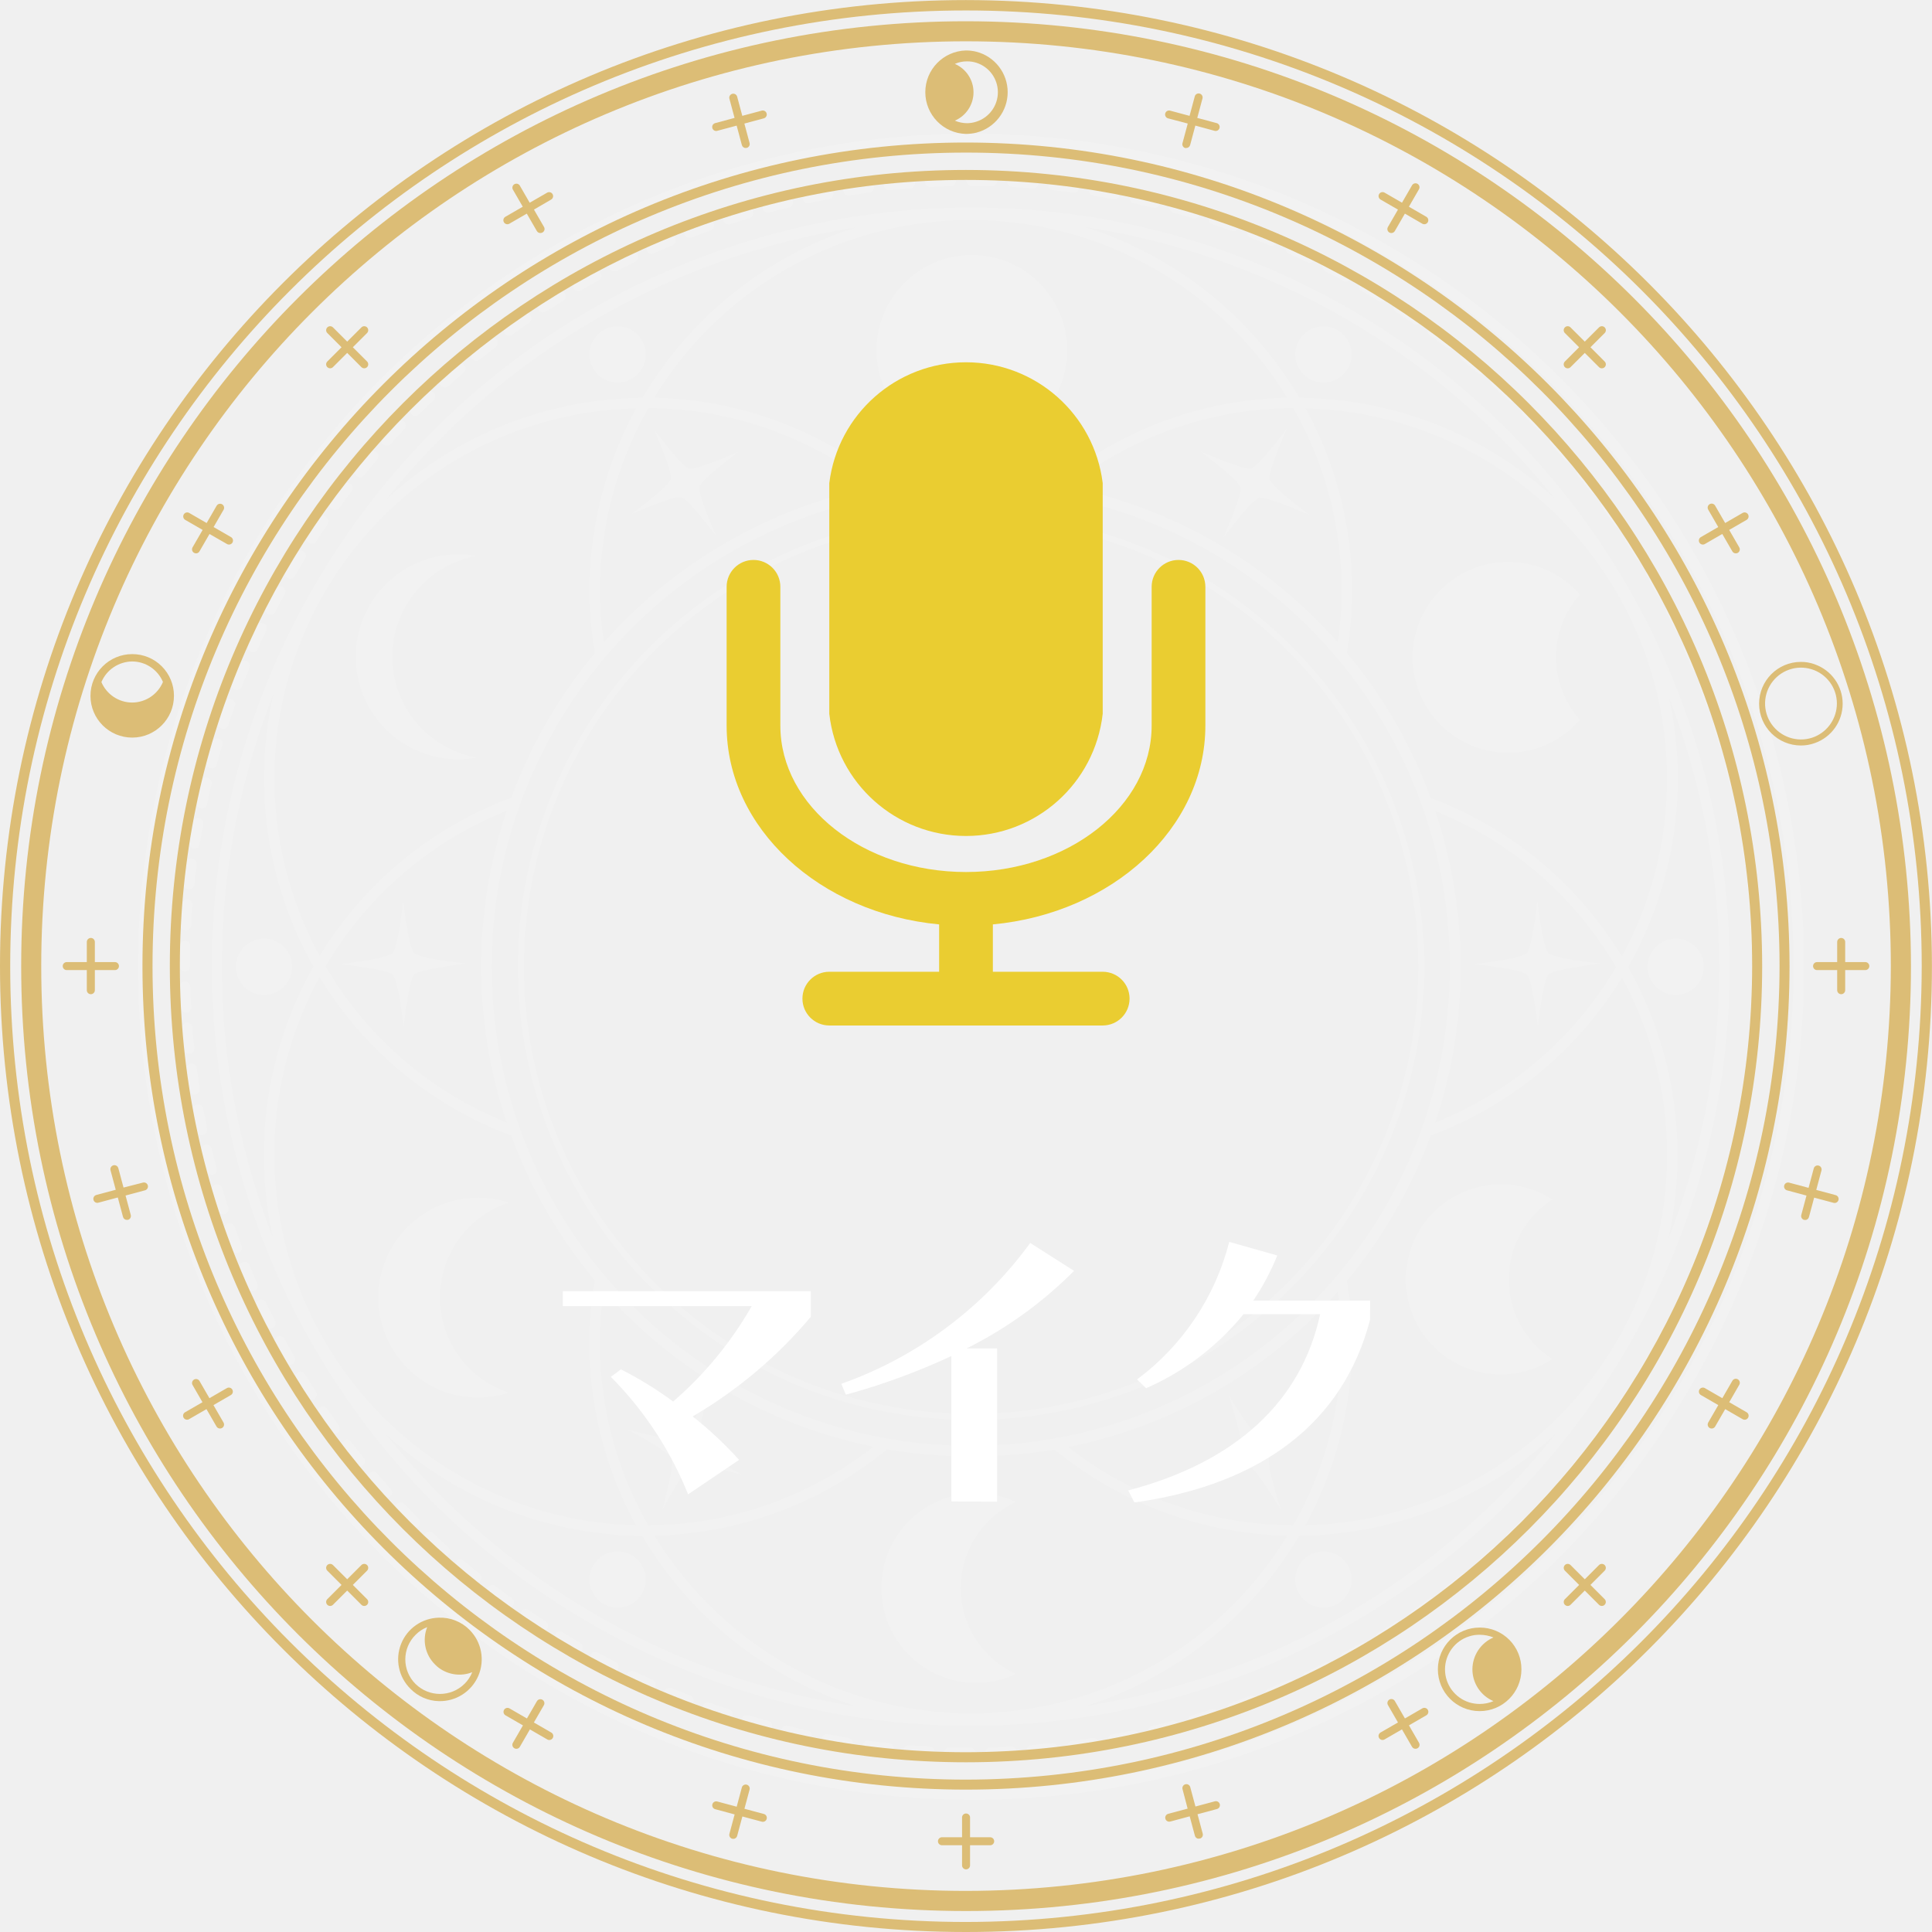
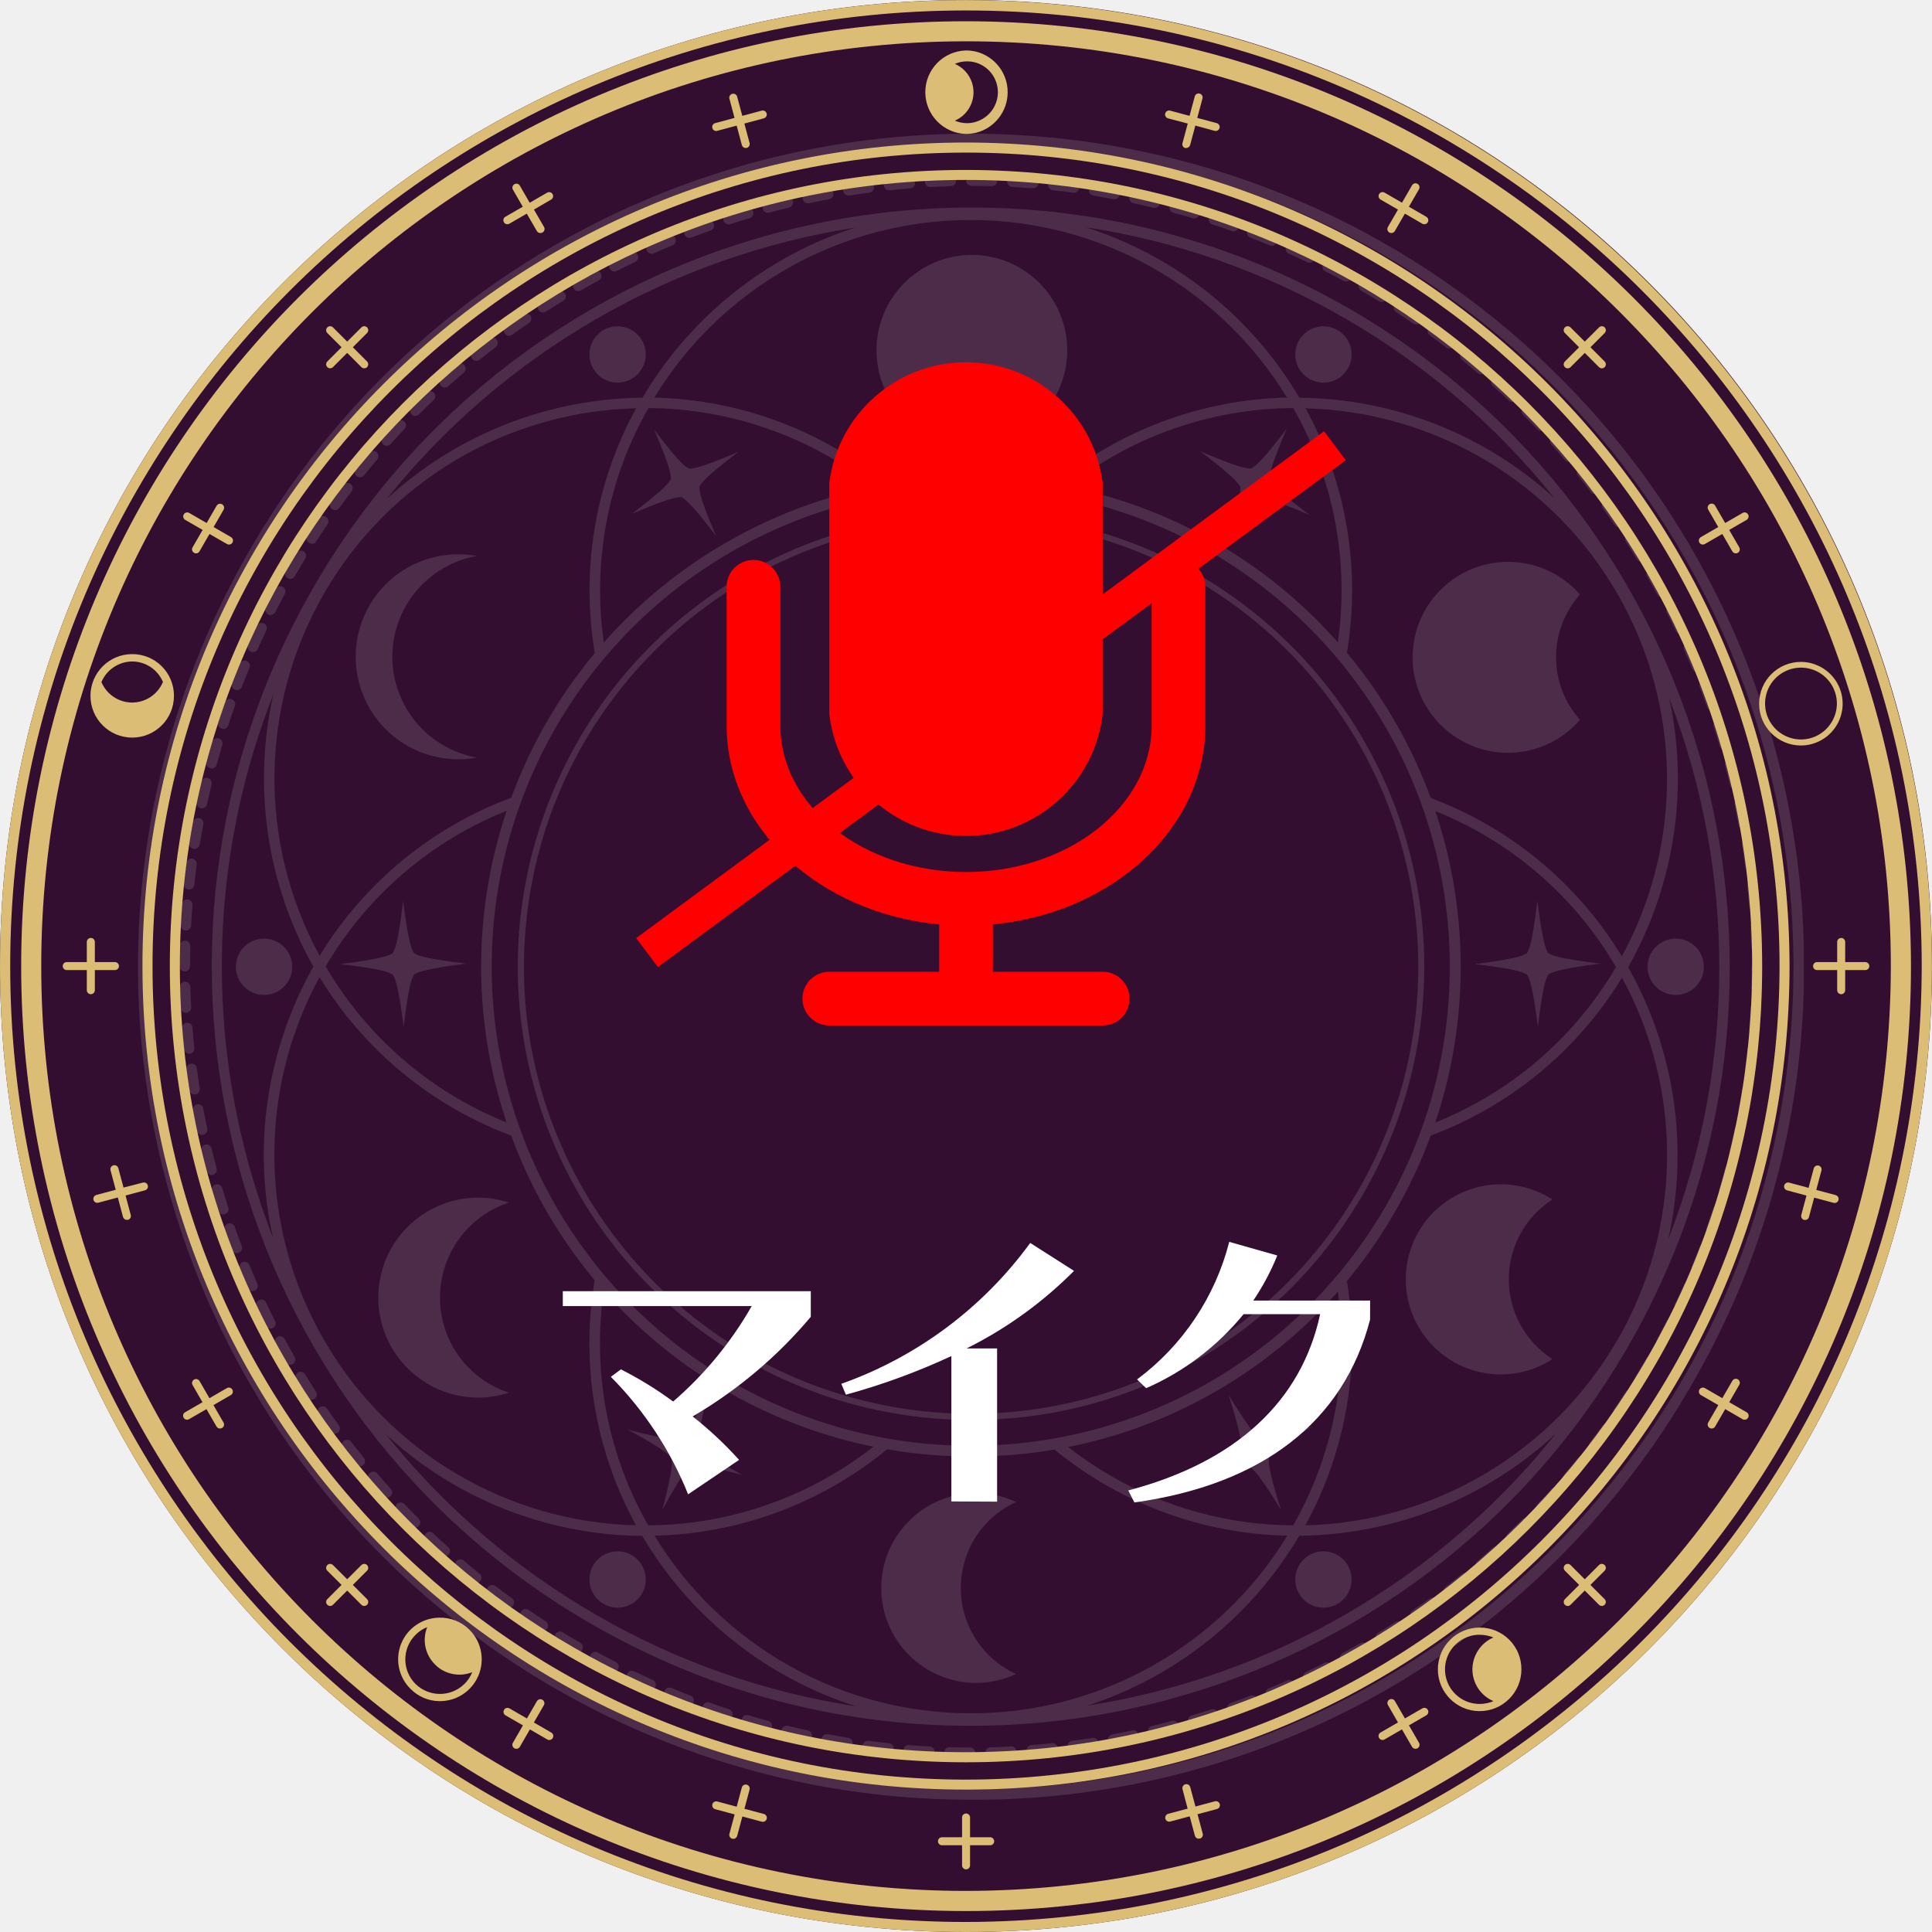
<svg xmlns="http://www.w3.org/2000/svg" width="53.366" height="53.366" viewBox="0 0 53.366 53.366">
  <defs>
    <clipPath id="a">
      <rect width="46.034" height="46.018" fill="#fff" />
    </clipPath>
    <clipPath id="b">
      <rect width="53.364" height="53.364" fill="none" />
    </clipPath>
  </defs>
  <g transform="translate(-818.627 -193.188)">
-     <path d="M53.366,26.683A26.683,26.683,0,1,1,26.683,0,26.683,26.683,0,0,1,53.366,26.683" transform="translate(818.627 193.188)" fill="none" />
+     <path d="M53.366,26.683A26.683,26.683,0,1,1,26.683,0,26.683,26.683,0,0,1,53.366,26.683" transform="translate(818.627 193.188)" fill="#330e30" />
    <rect width="53.366" height="53.366" transform="translate(818.627 193.188)" fill="none" />
    <g transform="translate(822.418 196.882)" opacity="0.126">
      <g clip-path="url(#a)">
        <path d="M52.84,33.929c1.015-.77,1.015-.872,1.075-.958-.01-.1.04-.194-.461-1.364.77,1.015.872,1.015.958,1.075.1-.01.194.04,1.365-.461-1.015.77-1.015.872-1.075.958.01.105-.04.194.461,1.365-.77-1.015-.872-1.015-.958-1.075-.1.01-.194-.04-1.364.461" transform="translate(-39.175 -23.432)" fill="#fff" />
        <path d="M113.566,32.137c1.2.514,1.288.463,1.4.473.088-.062.193-.062.981-1.1-.514,1.2-.462,1.288-.473,1.4.062.088.062.193,1.1.981-1.2-.514-1.288-.463-1.395-.472-.088.062-.193.062-.981,1.1.514-1.2.463-1.288.472-1.395-.061-.088-.062-.193-1.1-.981" transform="translate(-84.196 -23.362)" fill="#fff" />
        <path d="M144.58,81.947c.164,1.292.254,1.345.3,1.442.1.045.151.135,1.445.288-1.292.164-1.345.254-1.442.3-.045.1-.135.151-.288,1.444-.164-1.292-.254-1.345-.3-1.442-.1-.045-.151-.135-1.445-.288,1.292-.164,1.345-.254,1.442-.3.045-.1.135-.151.288-1.445" transform="translate(-105.906 -60.754)" fill="#fff" />
        <path d="M23.436,81.947c.164,1.292.254,1.345.3,1.442.1.045.151.135,1.445.288-1.292.164-1.345.254-1.442.3-.045.1-.135.151-.288,1.444-.164-1.292-.254-1.345-.3-1.442-.1-.045-.151-.135-1.445-.288,1.292-.164,1.345-.254,1.442-.3.045-.1.135-.151.288-1.445" transform="translate(-16.092 -60.754)" fill="#fff" />
        <path d="M53.364,137.878c.32-1.233.258-1.313.251-1.418-.072-.076-.088-.177-1.207-.786,1.233.32,1.313.258,1.418.252.076-.073.177-.088.786-1.207-.32,1.233-.258,1.313-.251,1.418.072.077.088.177,1.207.786-1.233-.32-1.313-.258-1.418-.251-.076.072-.177.088-.786,1.207" transform="translate(-38.855 -99.877)" fill="#fff" />
        <path d="M113.257,137.047c1.111-.68,1.121-.784,1.191-.866,0-.108.061-.193-.331-1.435.68,1.11.784,1.121.866,1.191.108,0,.193.061,1.435-.331-1.111.68-1.121.784-1.191.866,0,.108-.061.193.331,1.435-.68-1.111-.784-1.121-.866-1.191-.108,0-.193-.061-1.435.331" transform="translate(-83.967 -99.898)" fill="#fff" />
        <path d="M78.957,15.58a2.634,2.634,0,1,1,2.634,2.634,2.634,2.634,0,0,1-2.634-2.634" transform="translate(-58.537 -9.598)" fill="#fff" />
        <path d="M138.858,50.973a2.623,2.623,0,0,0,1.981-.911,2.6,2.6,0,0,1,0-3.462,2.637,2.637,0,1,0-1.981,4.373" transform="translate(-100.988 -33.873)" fill="#fff" />
        <path d="M138.108,117.449a2.617,2.617,0,0,0,1.424-.424,2.618,2.618,0,0,1,0-4.408,2.626,2.626,0,1,0-1.424,4.832" transform="translate(-100.442 -83.178)" fill="#fff" />
        <path d="M24.5,47.749a2.829,2.829,0,0,1,2.335-2.785,2.655,2.655,0,0,0-.463-.046,2.831,2.831,0,1,0,0,5.661,2.644,2.644,0,0,0,.462-.046A2.83,2.83,0,0,1,24.5,47.749" transform="translate(-17.454 -33.301)" fill="#fff" />
        <path d="M82.09,150.429a2.6,2.6,0,0,0,1.1-.247,2.611,2.611,0,0,1,0-4.75,2.592,2.592,0,0,0-1.1-.247,2.622,2.622,0,1,0,0,5.244" transform="translate(-58.916 -107.637)" fill="#fff" />
        <path d="M27.457,116.4a2.762,2.762,0,0,1,1.9-2.624,2.675,2.675,0,0,0-.841-.138,2.762,2.762,0,0,0,0,5.524,2.681,2.681,0,0,0,.841-.138,2.762,2.762,0,0,1-1.9-2.624" transform="translate(-19.095 -84.251)" fill="#fff" />
        <path d="M50.2,63.718a13.528,13.528,0,1,1,11.742-6.762A13.445,13.445,0,0,1,50.2,63.718m-6.593-2.068a13.232,13.232,0,1,0-6.165-8.034,13.249,13.249,0,0,0,6.165,8.034" transform="translate(-27.199 -27.181)" fill="#fff" />
        <path d="M53.1,65.6a12.519,12.519,0,1,1,10.865-6.258A12.44,12.44,0,0,1,53.1,65.6m.042-24.871a12.351,12.351,0,1,0,6.156,1.653,12.363,12.363,0,0,0-6.156-1.653" transform="translate(-30.093 -30.074)" fill="#fff" />
        <path d="M26.353,48.17s-.381,0-.572-.007a.145.145,0,0,1-.141-.149.137.137,0,0,1,.149-.141q.282.008.563.008a.145.145,0,1,1,0,.29m.568-.007a.145.145,0,0,1,0-.29c.188,0,.376-.013.564-.022a.141.141,0,0,1,.153.137.145.145,0,0,1-.138.153c-.19.01-.575.023-.575.023m-1.7-.022s-.388-.023-.578-.038a.145.145,0,0,1-.133-.156.142.142,0,0,1,.156-.133q.281.022.563.037a.145.145,0,0,1-.008.29m2.838-.038a.145.145,0,0,1-.011-.29q.282-.023.562-.052a.145.145,0,1,1,.03.289q-.284.029-.569.052h-.012m-3.97-.052h-.016q-.284-.03-.568-.068a.145.145,0,0,1,.038-.288q.28.037.56.066a.145.145,0,0,1-.015.29m5.1-.066a.145.145,0,0,1-.019-.289q.28-.037.558-.081a.145.145,0,1,1,.045.287q-.282.045-.566.082h-.019M22.958,47.9l-.023,0q-.282-.044-.564-.1a.145.145,0,1,1,.053-.286q.277.052.556.1a.145.145,0,0,1-.022.289m7.348-.095a.145.145,0,0,1-.026-.288q.277-.051.553-.11a.145.145,0,1,1,.06.284q-.28.059-.561.111l-.027,0m-8.465-.113a.139.139,0,0,1-.031,0q-.279-.059-.558-.127a.145.145,0,0,1,.068-.282q.274.066.55.125a.145.145,0,0,1-.03.287m9.577-.123a.145.145,0,0,1-.034-.287q.274-.065.547-.138a.145.145,0,1,1,.075.281q-.277.074-.555.14a.139.139,0,0,1-.034,0m-10.681-.144a.163.163,0,0,1-.038,0c-.184-.05-.367-.1-.55-.156a.145.145,0,1,1,.083-.278q.27.081.543.154a.145.145,0,0,1-.038.286m11.78-.149a.145.145,0,0,1-.041-.285q.271-.08.539-.167a.145.145,0,0,1,.089.276q-.272.088-.546.169a.152.152,0,0,1-.041.006M19.648,47.1A.145.145,0,0,1,19.6,47.1q-.271-.088-.541-.185a.145.145,0,0,1,.1-.274q.267.1.534.183a.145.145,0,0,1-.045.283m13.95-.174a.145.145,0,0,1-.048-.282q.266-.094.53-.195a.145.145,0,1,1,.1.271c-.178.069-.357.134-.537.2a.145.145,0,0,1-.048.008m-15.02-.207a.143.143,0,0,1-.053-.01q-.266-.1-.53-.213a.145.145,0,1,1,.111-.268q.261.109.524.21a.145.145,0,0,1-.052.281m16.081-.2a.145.145,0,0,1-.056-.279q.261-.108.519-.222a.145.145,0,1,1,.118.266q-.261.116-.526.225a.146.146,0,0,1-.055.011m-17.13-.238a.147.147,0,0,1-.059-.013q-.26-.117-.519-.24a.145.145,0,1,1,.125-.262q.255.122.512.237a.145.145,0,0,1-.059.278m18.17-.223a.145.145,0,0,1-.062-.276q.255-.121.507-.249a.145.145,0,0,1,.131.259q-.255.129-.514.252a.147.147,0,0,1-.062.014M16.5,45.795a.144.144,0,0,1-.066-.016q-.254-.13-.506-.267a.145.145,0,1,1,.139-.255q.248.135.5.263a.145.145,0,0,1-.066.274m20.208-.247a.145.145,0,0,1-.069-.273q.248-.135.494-.275a.145.145,0,0,1,.145.252q-.248.143-.5.279a.145.145,0,0,1-.069.018m-21.2-.29a.144.144,0,0,1-.072-.019q-.249-.143-.492-.292a.145.145,0,0,1,.152-.248q.24.147.485.289a.145.145,0,0,1-.073.271M37.7,44.982a.145.145,0,0,1-.076-.269q.241-.147.479-.3a.145.145,0,0,1,.158.244q-.241.155-.485.3a.144.144,0,0,1-.076.021m-23.151-.317a.144.144,0,0,1-.079-.023q-.241-.156-.476-.317a.145.145,0,1,1,.164-.24q.232.159.47.313a.145.145,0,0,1-.079.267m24.105-.3a.145.145,0,0,1-.082-.265q.233-.16.462-.326a.145.145,0,1,1,.17.235q-.232.168-.469.33a.143.143,0,0,1-.082.026m-25.043-.341a.144.144,0,0,1-.085-.027q-.232-.168-.459-.342a.145.145,0,1,1,.176-.231q.223.171.453.337a.145.145,0,0,1-.085.263M39.576,43.7a.145.145,0,0,1-.088-.26q.224-.172.444-.35a.145.145,0,0,1,.183.226q-.223.18-.451.354a.144.144,0,0,1-.088.03m-26.867-.364a.144.144,0,0,1-.091-.032q-.223-.18-.44-.365a.145.145,0,1,1,.188-.221q.215.183.435.361a.145.145,0,0,1-.092.258m27.753-.351a.145.145,0,0,1-.094-.256q.215-.183.425-.373a.145.145,0,1,1,.194.216q-.213.192-.431.377a.143.143,0,0,1-.094.035m-28.619-.386a.145.145,0,0,1-.1-.037q-.214-.192-.422-.389a.145.145,0,1,1,.2-.211q.2.194.416.384a.145.145,0,0,1-.1.253m29.465-.375a.145.145,0,0,1-.1-.251q.2-.194.405-.395a.145.145,0,0,1,.205.205q-.2.2-.41.4a.145.145,0,0,1-.1.04M11.016,41.81a.145.145,0,0,1-.1-.043q-.2-.2-.4-.41a.145.145,0,1,1,.211-.2q.194.2.395.405a.145.145,0,0,1-.1.248m31.1-.4a.145.145,0,0,1-.105-.245q.195-.2.384-.416a.145.145,0,0,1,.216.194q-.192.214-.389.421a.144.144,0,0,1-.105.045m-31.882-.429a.145.145,0,0,1-.108-.048q-.192-.213-.378-.431a.145.145,0,0,1,.221-.189q.183.215.373.425a.145.145,0,0,1-.108.243m32.644-.418a.145.145,0,0,1-.111-.24q.183-.214.361-.434a.145.145,0,0,1,.226.183q-.18.223-.366.44a.145.145,0,0,1-.11.051M9.493,40.118a.145.145,0,0,1-.113-.054q-.18-.223-.355-.451a.145.145,0,1,1,.231-.176q.172.225.35.444a.145.145,0,0,1-.113.237m34.1-.436a.145.145,0,0,1-.115-.233q.171-.224.338-.453a.145.145,0,0,1,.235.17q-.169.232-.342.459a.145.145,0,0,1-.115.057M8.8,39.215a.145.145,0,0,1-.118-.06q-.168-.232-.33-.468a.145.145,0,0,1,.24-.164q.16.233.326.462a.145.145,0,0,1-.032.2.143.143,0,0,1-.085.028m35.457-.452a.145.145,0,0,1-.12-.227q.159-.232.313-.469a.145.145,0,0,1,.244.158q-.156.241-.318.476a.145.145,0,0,1-.119.063m-36.1-.487a.146.146,0,0,1-.122-.066q-.156-.241-.3-.485a.145.145,0,0,1,.248-.151q.147.241.3.478a.145.145,0,0,1-.122.224m36.719-.466a.145.145,0,0,1-.124-.221q.147-.24.289-.485a.145.145,0,1,1,.252.145q-.144.248-.293.491a.145.145,0,0,1-.124.07m-37.313-.5a.145.145,0,0,1-.126-.073q-.143-.248-.279-.5a.145.145,0,1,1,.255-.138q.135.248.275.494a.145.145,0,0,1-.126.217m37.881-.48a.145.145,0,0,1-.128-.215q.135-.248.263-.5a.145.145,0,1,1,.259.132q-.129.254-.267.506a.145.145,0,0,1-.127.076m-38.423-.52a.146.146,0,0,1-.13-.079q-.13-.256-.253-.514a.145.145,0,0,1,.262-.125q.121.255.249.507a.146.146,0,0,1-.064.2.149.149,0,0,1-.066.016m38.939-.491a.145.145,0,0,1-.131-.208q.122-.255.237-.512a.145.145,0,0,1,.265.119q-.116.26-.24.518a.145.145,0,0,1-.131.083M6.535,35.278a.145.145,0,0,1-.133-.086q-.116-.261-.226-.526a.145.145,0,0,1,.269-.111q.107.261.222.519a.145.145,0,0,1-.133.2m39.891-.5a.145.145,0,0,1-.134-.2q.109-.261.21-.523a.145.145,0,1,1,.271.1q-.1.266-.213.53a.146.146,0,0,1-.134.089M6.1,34.227a.145.145,0,0,1-.136-.093q-.1-.267-.2-.537a.145.145,0,0,1,.274-.1q.094.267.195.53a.146.146,0,0,1-.084.187.141.141,0,0,1-.052.01m40.733-.509a.145.145,0,0,1-.137-.194c.064-.178.124-.355.182-.534a.145.145,0,0,1,.276.091q-.088.271-.184.541a.146.146,0,0,1-.137.1M5.722,33.155a.145.145,0,0,1-.138-.1q-.088-.272-.169-.546a.145.145,0,0,1,.279-.082q.08.271.167.539a.146.146,0,0,1-.094.183.142.142,0,0,1-.045.007m41.464-.517a.152.152,0,0,1-.041-.006.145.145,0,0,1-.1-.181q.081-.271.154-.543a.145.145,0,1,1,.28.076q-.074.275-.156.55a.145.145,0,0,1-.139.1M5.4,32.065a.145.145,0,0,1-.14-.108q-.074-.276-.141-.554a.145.145,0,0,1,.282-.068q.066.274.139.547a.145.145,0,0,1-.14.183m42.082-.524a.153.153,0,0,1-.034,0,.145.145,0,0,1-.107-.175q.066-.275.125-.55a.145.145,0,1,1,.284.061c-.04.186-.082.372-.127.557a.145.145,0,0,1-.141.111M5.136,30.961a.145.145,0,0,1-.142-.115q-.059-.28-.111-.561a.145.145,0,1,1,.286-.053q.052.277.11.553a.145.145,0,0,1-.112.172.155.155,0,0,1-.03,0m42.584-.53-.027,0a.145.145,0,0,1-.116-.169q.052-.277.1-.556a.145.145,0,0,1,.287.045q-.045.282-.1.564a.145.145,0,0,1-.142.118M4.929,29.844a.146.146,0,0,1-.143-.123q-.045-.282-.082-.566a.145.145,0,0,1,.125-.163.143.143,0,0,1,.163.125q.037.28.081.559a.145.145,0,0,1-.121.166l-.023,0M47.9,29.308h-.019a.145.145,0,0,1-.125-.163q.037-.28.066-.561a.145.145,0,0,1,.289.031q-.03.284-.068.568a.145.145,0,0,1-.144.126M4.78,28.717a.145.145,0,0,1-.144-.13q-.03-.284-.053-.569a.145.145,0,0,1,.133-.156.143.143,0,0,1,.156.133q.022.282.052.562a.145.145,0,0,1-.129.16H4.78m43.237-.539a.147.147,0,0,1-.145-.157q.022-.281.037-.563a.141.141,0,0,1,.153-.137.145.145,0,0,1,.137.152c-.01.191-.022.381-.037.571a.145.145,0,0,1-.144.134M4.691,27.585a.146.146,0,0,1-.145-.138q-.015-.286-.022-.571a.145.145,0,0,1,.141-.149.152.152,0,0,1,.149.141q.008.282.023.564a.145.145,0,0,1-.137.153H4.691m43.385-.542a.146.146,0,0,1-.145-.149q.007-.28.007-.559a.147.147,0,0,1,.145-.148.143.143,0,0,1,.145.143s0,.383-.007.572a.145.145,0,0,1-.145.141m-43.415-.6a.14.14,0,0,1-.145-.139H4.66L4.515,26.3c0-.192,0-.378.007-.565a.145.145,0,0,1,.29.007q-.007.277-.007.553a.15.15,0,0,1-.145.151m43.415-.537a.145.145,0,0,1-.145-.141q-.008-.282-.022-.564a.145.145,0,0,1,.137-.153.141.141,0,0,1,.153.138q.015.285.023.571a.145.145,0,0,1-.141.149ZM4.69,25.313a.146.146,0,0,1-.145-.153q.015-.286.037-.571a.145.145,0,0,1,.29.023c-.015.187-.027.375-.037.563a.145.145,0,0,1-.145.138m43.326-.541a.145.145,0,0,1-.145-.133q-.023-.281-.052-.562a.145.145,0,1,1,.289-.031q.03.284.052.569a.145.145,0,0,1-.133.156h-.012M4.778,24.181H4.763a.145.145,0,0,1-.129-.16q.03-.284.067-.568a.143.143,0,0,1,.163-.125.145.145,0,0,1,.125.163q-.037.28-.066.56a.145.145,0,0,1-.144.13M47.9,23.644a.145.145,0,0,1-.144-.126q-.037-.28-.081-.559a.145.145,0,0,1,.287-.045q.045.282.082.566a.145.145,0,0,1-.125.163l-.019,0m-42.97-.589-.023,0a.145.145,0,0,1-.121-.166q.045-.282.1-.564a.145.145,0,0,1,.286.053q-.052.278-.1.556a.145.145,0,0,1-.143.123m42.792-.532a.145.145,0,0,1-.143-.119q-.051-.277-.11-.554a.145.145,0,1,1,.284-.06q.059.28.111.561a.145.145,0,0,1-.116.169l-.027,0M5.134,21.937a.155.155,0,0,1-.031,0,.145.145,0,0,1-.112-.172q.059-.28.127-.558a.145.145,0,1,1,.282.068q-.066.275-.125.55a.145.145,0,0,1-.142.115m42.349-.527a.146.146,0,0,1-.141-.112q-.065-.274-.138-.547a.145.145,0,0,1,.281-.075q.074.276.14.555a.145.145,0,0,1-.108.175.149.149,0,0,1-.034,0M5.4,20.833a.159.159,0,0,1-.038,0,.146.146,0,0,1-.1-.178q.074-.276.156-.55a.145.145,0,1,1,.278.083q-.08.271-.154.543a.145.145,0,0,1-.14.108m41.791-.521a.146.146,0,0,1-.139-.1q-.08-.271-.167-.539a.145.145,0,0,1,.276-.089q.088.272.169.546a.145.145,0,0,1-.1.18.141.141,0,0,1-.041.006M5.724,19.744a.136.136,0,0,1-.045-.007.145.145,0,0,1-.093-.183q.088-.271.184-.541a.145.145,0,1,1,.274.1q-.1.267-.182.534a.145.145,0,0,1-.138.1m41.117-.514a.145.145,0,0,1-.137-.1q-.094-.266-.195-.53a.145.145,0,1,1,.271-.1q.1.267.2.537a.145.145,0,0,1-.089.185.142.142,0,0,1-.048.009M6.1,18.674a.143.143,0,0,1-.052-.01.145.145,0,0,1-.083-.188q.1-.266.213-.531a.145.145,0,1,1,.268.112q-.108.261-.21.523a.145.145,0,0,1-.136.093m40.33-.5a.145.145,0,0,1-.134-.09q-.107-.261-.222-.519a.145.145,0,1,1,.266-.118q.116.262.225.526a.146.146,0,0,1-.134.2M6.541,17.625a.143.143,0,0,1-.059-.013.145.145,0,0,1-.073-.192q.116-.261.24-.519a.145.145,0,1,1,.262.125q-.122.255-.237.512a.145.145,0,0,1-.133.086m39.434-.5a.145.145,0,0,1-.131-.083q-.121-.255-.249-.507a.145.145,0,1,1,.259-.131q.13.255.252.514a.145.145,0,0,1-.069.193.147.147,0,0,1-.062.014M7.031,16.6a.147.147,0,0,1-.066-.016.145.145,0,0,1-.063-.2q.13-.254.266-.506a.145.145,0,1,1,.255.139q-.135.248-.263.5a.145.145,0,0,1-.13.079m38.429-.486a.145.145,0,0,1-.128-.076q-.134-.248-.275-.494a.145.145,0,0,1,.252-.145q.143.248.279.5a.145.145,0,0,1-.059.2.147.147,0,0,1-.069.017M7.574,15.6a.145.145,0,0,1-.126-.218q.144-.249.292-.492a.145.145,0,0,1,.248.152q-.147.24-.289.485a.145.145,0,0,1-.126.073m37.319-.474a.146.146,0,0,1-.124-.07q-.147-.241-.3-.479a.145.145,0,1,1,.244-.158q.155.241.3.485a.146.146,0,0,1-.048.2.143.143,0,0,1-.076.021m-36.726-.5a.145.145,0,0,1-.122-.224q.156-.241.317-.476A.145.145,0,1,1,8.6,14.1q-.159.232-.313.47a.146.146,0,0,1-.122.066m36.107-.46a.145.145,0,0,1-.12-.063q-.16-.233-.326-.462a.145.145,0,1,1,.236-.17q.168.232.33.468a.145.145,0,0,1-.12.227M8.81,13.7a.143.143,0,0,1-.085-.028.145.145,0,0,1-.032-.2q.168-.232.342-.459a.145.145,0,1,1,.23.176q-.171.224-.337.453a.145.145,0,0,1-.118.06m34.8-.445a.145.145,0,0,1-.115-.057q-.171-.224-.349-.444a.145.145,0,1,1,.226-.183q.18.223.355.451a.145.145,0,0,1-.116.233M9.5,12.795a.145.145,0,0,1-.113-.236q.18-.223.365-.44a.145.145,0,1,1,.221.188q-.183.215-.361.434a.144.144,0,0,1-.113.054m33.39-.428a.145.145,0,0,1-.111-.051q-.183-.215-.372-.425a.145.145,0,0,1,.216-.195q.192.213.378.431a.145.145,0,0,1-.016.2.143.143,0,0,1-.094.035m-32.652-.438a.145.145,0,0,1-.108-.242q.192-.214.389-.422a.145.145,0,0,1,.211.2q-.195.2-.384.416a.145.145,0,0,1-.108.048m31.89-.408a.144.144,0,0,1-.105-.045q-.195-.2-.4-.405a.145.145,0,0,1,.206-.205q.2.2.4.41a.145.145,0,0,1-.005.205.143.143,0,0,1-.1.04M11.023,11.1a.145.145,0,0,1-.1-.248q.2-.2.411-.4a.145.145,0,1,1,.2.211q-.205.194-.405.395a.146.146,0,0,1-.1.043m30.3-.386a.145.145,0,0,1-.1-.04q-.2-.195-.416-.384A.145.145,0,1,1,41,10.075q.214.192.422.389a.145.145,0,0,1-.1.25m-29.475-.4a.145.145,0,0,1-.1-.253q.213-.192.431-.378a.145.145,0,0,1,.189.221q-.215.183-.425.373a.144.144,0,0,1-.1.037m28.627-.364a.144.144,0,0,1-.094-.035q-.215-.183-.434-.361a.145.145,0,0,1,.183-.226q.223.18.44.365a.145.145,0,0,1-.094.256M12.715,9.579a.145.145,0,0,1-.092-.258q.223-.18.45-.354a.145.145,0,0,1,.177.23q-.224.173-.445.35a.144.144,0,0,1-.091.032m26.877-.34a.145.145,0,0,1-.088-.03q-.223-.171-.453-.337a.145.145,0,1,1,.17-.236q.232.168.459.342a.145.145,0,0,1-.088.26M13.619,8.886a.145.145,0,0,1-.085-.263q.232-.168.468-.33a.145.145,0,1,1,.164.239q-.233.16-.462.326a.144.144,0,0,1-.085.028m25.054-.314a.145.145,0,0,1-.083-.026q-.232-.159-.469-.313a.145.145,0,0,1,.158-.244q.241.156.476.318a.145.145,0,0,1-.082.265M14.558,8.243a.145.145,0,0,1-.079-.267q.241-.156.485-.305a.145.145,0,0,1,.152.248q-.241.147-.478.3a.146.146,0,0,1-.079.023m23.161-.29a.147.147,0,0,1-.076-.021q-.24-.147-.485-.288a.145.145,0,0,1,.145-.252q.249.144.492.292a.145.145,0,0,1-.076.269m-22.191-.3a.145.145,0,0,1-.073-.271q.249-.144.5-.279a.145.145,0,1,1,.138.256q-.248.134-.493.275a.144.144,0,0,1-.072.019m21.207-.265a.144.144,0,0,1-.07-.018q-.248-.135-.5-.263a.145.145,0,0,1,.132-.259q.254.13.506.267a.145.145,0,0,1-.07.273M16.529,7.109a.145.145,0,0,1-.066-.275q.255-.13.514-.252a.145.145,0,0,1,.125.262q-.256.121-.507.249a.146.146,0,0,1-.066.016m19.2-.241a.146.146,0,0,1-.063-.014q-.256-.122-.512-.237a.145.145,0,1,1,.119-.265q.26.116.519.24a.145.145,0,0,1-.063.276M17.556,6.621a.145.145,0,0,1-.059-.278q.262-.116.526-.225a.145.145,0,0,1,.111.268q-.261.108-.519.222a.148.148,0,0,1-.059.012M34.687,6.4a.147.147,0,0,1-.056-.011q-.261-.108-.524-.21a.145.145,0,1,1,.1-.271q.266.1.53.212a.145.145,0,0,1-.056.28m-16.08-.217a.145.145,0,0,1-.052-.281q.267-.1.537-.2a.145.145,0,0,1,.1.274q-.266.094-.53.195a.142.142,0,0,1-.052.01M33.628,6a.146.146,0,0,1-.049-.008q-.267-.1-.534-.182a.145.145,0,1,1,.09-.276q.271.088.541.185A.145.145,0,0,1,33.628,6M19.679,5.81a.145.145,0,0,1-.044-.283q.272-.088.546-.169a.145.145,0,1,1,.082.279q-.271.08-.539.167a.149.149,0,0,1-.045.007m12.869-.166a.145.145,0,0,1-.042-.006q-.27-.081-.543-.154a.145.145,0,0,1,.076-.281q.276.074.55.156a.145.145,0,0,1-.041.284M20.769,5.488a.145.145,0,0,1-.037-.286q.276-.074.555-.14a.145.145,0,0,1,.067.282q-.274.065-.547.138a.144.144,0,0,1-.038,0M31.45,5.349a.156.156,0,0,1-.034,0q-.275-.066-.55-.125a.145.145,0,0,1,.061-.284q.279.06.557.126a.145.145,0,0,1-.034.287m-9.577-.126a.145.145,0,0,1-.03-.287q.28-.059.561-.111a.147.147,0,0,1,.169.116.145.145,0,0,1-.116.169q-.277.051-.553.11a.15.15,0,0,1-.03,0m8.466-.111-.027,0q-.277-.052-.556-.1a.145.145,0,1,1,.045-.287q.282.044.564.1a.145.145,0,0,1-.026.288m-7.349-.1a.145.145,0,0,1-.023-.288q.282-.045.566-.082a.145.145,0,1,1,.037.288q-.28.037-.558.081l-.023,0m6.227-.082H29.2c-.187-.024-.373-.047-.561-.066a.145.145,0,0,1,.031-.289q.284.03.568.067a.145.145,0,0,1-.018.289m-5.1-.066a.145.145,0,0,1-.015-.29q.284-.03.569-.052a.145.145,0,1,1,.023.289q-.281.022-.561.052h-.016m3.971-.053c-.2-.015-.387-.027-.575-.037a.145.145,0,0,1-.138-.152.138.138,0,0,1,.153-.138q.286.015.571.037a.145.145,0,0,1-.011.29m-2.839-.036a.145.145,0,0,1-.007-.29q.285-.016.571-.023a.145.145,0,1,1,.008.29c-.188.005-.572.023-.572.023m1.7-.023s-.375-.007-.561-.007a.149.149,0,0,1-.149-.145.142.142,0,0,1,.141-.145s.384,0,.572.007a.145.145,0,0,1,0,.29" transform="translate(-3.347 -3.305)" fill="#fff" />
        <path d="M39.374,10.709a20.966,20.966,0,1,0,7.675,28.644,20.993,20.993,0,0,0-7.675-28.644m-.145.252a20.562,20.562,0,0,1,5.779,4.963,10.581,10.581,0,0,0-7.041-2.772A10.58,10.58,0,0,0,32.05,8.439a20.557,20.557,0,0,1,7.179,2.522M25.7,8.452a10.583,10.583,0,0,0-5.878,4.7,10.58,10.58,0,0,0-7.071,2.8A20.681,20.681,0,0,1,25.7,8.452M8.915,34.221a20.521,20.521,0,0,1,.708-12.872,10.585,10.585,0,0,0,1.107,7.516,10.586,10.586,0,0,0-1.007,2.467,10.479,10.479,0,0,0-.109,5.024,21.046,21.046,0,0,1-.7-2.135M18.55,46.777a20.658,20.658,0,0,1-5.815-4.991,10.482,10.482,0,0,0,4.436,2.446,10.591,10.591,0,0,0,2.644.36A10.583,10.583,0,0,0,25.729,49.3a20.563,20.563,0,0,1-7.179-2.522m13.534,2.509a10.581,10.581,0,0,0,5.877-4.7,10.578,10.578,0,0,0,7.09-2.82,20.679,20.679,0,0,1-12.968,7.518m14.664-10.1A10.246,10.246,0,0,1,38.13,44.3a10.461,10.461,0,0,0,1.129-6.86c-.081.1-.163.2-.247.293A10.142,10.142,0,0,1,37.794,44.3a10.173,10.173,0,0,1-5.036-1.367,10.327,10.327,0,0,1-1.267-.868c-.124.025-.248.051-.373.072a10.634,10.634,0,0,0,1.5,1.048,10.463,10.463,0,0,0,5.014,1.4,10.236,10.236,0,0,1-17.479,0,10.474,10.474,0,0,0,5.014-1.408,10.651,10.651,0,0,0,1.49-1.044c-.125-.021-.25-.046-.374-.071a10.347,10.347,0,0,1-1.261.863A10.173,10.173,0,0,1,19.979,44.3a10.135,10.135,0,0,1-1.215-6.57c-.084-.1-.167-.191-.248-.288a10.457,10.457,0,0,0,1.127,6.857A10.245,10.245,0,0,1,10.9,29.157a10.474,10.474,0,0,0,3.731,3.64,10.583,10.583,0,0,0,1.651.768c-.044-.118-.083-.238-.124-.358a10.316,10.316,0,0,1-1.382-.662,10.175,10.175,0,0,1-3.707-3.686,10.176,10.176,0,0,1,5.085-4.331c.041-.121.086-.241.13-.361a10.492,10.492,0,0,0-5.381,4.4,10.23,10.23,0,0,1,8.742-15.123A10.463,10.463,0,0,0,18.52,20.3c.081-.1.163-.2.247-.293a10.141,10.141,0,0,1,1.218-6.569,10.16,10.16,0,0,1,6.3,2.236c.124-.025.248-.051.373-.072a10.586,10.586,0,0,0-1.5-1.048,10.469,10.469,0,0,0-5.011-1.405,10.235,10.235,0,0,1,17.477,0,10.456,10.456,0,0,0-6.5,2.449c.125.021.249.046.373.071a10.139,10.139,0,0,1,6.3-2.231,10.139,10.139,0,0,1,1.216,6.57c.083.1.167.19.248.288a10.461,10.461,0,0,0-1.124-6.851,10.242,10.242,0,0,1,8.736,15.138A10.451,10.451,0,0,0,41.5,24.174c.044.118.083.238.124.358a10.131,10.131,0,0,1,5.087,4.347,10.177,10.177,0,0,1-5.084,4.331c-.041.12-.085.239-.13.359a10.476,10.476,0,0,0,5.38-4.4,10.245,10.245,0,0,1-.124,10.013m.295-10.3a10.607,10.607,0,0,0,1.011-2.474,10.48,10.48,0,0,0,.123-4.955,20.682,20.682,0,0,1-.027,14.944,10.584,10.584,0,0,0-1.107-7.514" transform="translate(-5.865 -5.86)" fill="#fff" />
        <path d="M22.986,46.019a23.01,23.01,0,1,1,19.971-11.5,22.871,22.871,0,0,1-19.971,11.5m-11.323-3.33a22.724,22.724,0,1,0-10.588-13.8,22.752,22.752,0,0,0,10.588,13.8" transform="translate(0 0)" fill="#fff" />
        <path d="M124.463,152.963a.778.778,0,1,0-.778-.778.779.779,0,0,0,.778.778" transform="translate(-91.698 -112.25)" fill="#fff" />
        <path d="M49.074,152.963a.778.778,0,1,0-.778-.778.779.779,0,0,0,.778.778" transform="translate(-35.806 -112.25)" fill="#fff" />
        <path d="M124.463,22.12a.778.778,0,1,0-.778-.778.779.779,0,0,0,.778.778" transform="translate(-91.698 -15.245)" fill="#fff" />
        <path d="M49.074,22.12a.778.778,0,1,0-.778-.778.779.779,0,0,0,.778.778" transform="translate(-35.806 -15.245)" fill="#fff" />
        <path d="M11.309,87.516a.778.778,0,1,0-.778-.778.779.779,0,0,0,.778.778" transform="translate(-7.807 -63.728)" fill="#fff" />
        <path d="M162.088,87.516a.778.778,0,1,0-.778-.778.779.779,0,0,0,.778.778" transform="translate(-119.592 -63.728)" fill="#fff" />
      </g>
    </g>
-     <path d="M225.369,117.836a.742.742,0,0,0-1.484,0v3.834c0,2.838,2.573,5.181,5.87,5.491v1.308h-3.034a.742.742,0,0,0,0,1.484h7.552a.742.742,0,0,0,0-1.484h-3.034v-1.308c3.3-.31,5.87-2.652,5.87-5.491v-3.834a.742.742,0,0,0-1.484,0v3.834c0,2.23-2.3,4.044-5.128,4.044s-5.128-1.814-5.128-4.044Zm1.352,3.509a3.8,3.8,0,0,0,7.552,0V114.97a3.805,3.805,0,0,0-7.552,0Z" transform="translate(614.813 91.561)" fill="#eacd31" />
+     <path d="M225.369,117.836a.742.742,0,0,0-1.484,0v3.834c0,2.838,2.573,5.181,5.87,5.491v1.308h-3.034a.742.742,0,0,0,0,1.484h7.552a.742.742,0,0,0,0-1.484h-3.034v-1.308c3.3-.31,5.87-2.652,5.87-5.491v-3.834a.742.742,0,0,0-1.484,0v3.834c0,2.23-2.3,4.044-5.128,4.044s-5.128-1.814-5.128-4.044Zm1.352,3.509a3.8,3.8,0,0,0,7.552,0V114.97a3.805,3.805,0,0,0-7.552,0Z" transform="translate(614.813 91.561)" fill="red" />
    <path d="M176.9,403.438a9.782,9.782,0,0,0-2.134-3.245l.278-.206a10.26,10.26,0,0,1,1.443.888,10.083,10.083,0,0,0,2.17-2.636h-5.218v-.412h6.85v.708a12.528,12.528,0,0,1-3.263,2.752,10.4,10.4,0,0,1,1.282,1.2Z" transform="translate(660.734 -168.974)" fill="#fff" />
    <path d="M262.281,390.07v-4.016a18.321,18.321,0,0,1-2.914,1.067l-.126-.3a11.008,11.008,0,0,0,5.218-3.891l1.21.771a11.279,11.279,0,0,1-2.968,2.143h.843v4.232Z" transform="translate(582.625 -155.409)" fill="#fff" />
    <path d="M354.32,384.778c-.735,2.824-2.977,4.554-6.509,5.048l-.17-.332c3-.789,4.787-2.484,5.3-4.868h-2.116a7.19,7.19,0,0,1-2.69,2.044l-.251-.242a6.847,6.847,0,0,0,2.546-3.8l1.327.376a6.679,6.679,0,0,1-.663,1.246h3.228Z" transform="translate(502.151 -155.137)" fill="#fff" />
    <g transform="translate(818.627 193.19)">
      <g clip-path="url(#b)">
        <path d="M27.6,1.5A26.1,26.1,0,1,0,53.7,27.6,26.128,26.128,0,0,0,27.6,1.5m0,51.644A25.545,25.545,0,1,1,53.144,27.6,25.573,25.573,0,0,1,27.6,53.144" transform="translate(-0.915 -0.915)" fill="#dcbd76" />
        <path d="M34.02,12.03A21.992,21.992,0,1,0,56.013,34.02,22.014,22.014,0,0,0,34.02,12.03m0,43.706A21.715,21.715,0,1,1,55.736,34.02,21.739,21.739,0,0,1,34.02,55.736" transform="translate(-7.338 -7.338)" fill="#dcbd76" />
        <path d="M32.836,10.09a22.748,22.748,0,1,0,22.75,22.746A22.771,22.771,0,0,0,32.836,10.09m0,45.22A22.471,22.471,0,1,1,55.31,32.836,22.5,22.5,0,0,1,32.836,55.31" transform="translate(-6.155 -6.155)" fill="#dcbd76" />
        <path d="M26.682,0A26.682,26.682,0,1,0,53.364,26.682,26.713,26.713,0,0,0,26.682,0m0,53.087a26.4,26.4,0,1,1,26.4-26.4,26.435,26.435,0,0,1-26.4,26.4" fill="#dcbd76" />
        <path d="M66.9,3.605a1.2,1.2,0,0,0-.293-.035,1.153,1.153,0,0,0,0,2.305A1.2,1.2,0,0,0,66.9,5.84a1.155,1.155,0,0,0,0-2.235m0,1.931a.834.834,0,0,1-.261.043.875.875,0,0,1-.335-.07.854.854,0,0,0,0-1.568.808.808,0,0,1,.335-.07.832.832,0,0,1,.261.039.854.854,0,0,1,0,1.626" transform="translate(-39.929 -2.178)" fill="#dcbd76" fill-rule="evenodd" />
        <path d="M126.123,46.936a1.108,1.108,0,0,0-.382-.066,1.154,1.154,0,0,0,0,2.309,1.108,1.108,0,0,0,.382-.066,1.153,1.153,0,0,0,0-2.176m0,2a.992.992,0,1,1,.612-.917,1,1,0,0,1-.612.917" transform="translate(-75.996 -28.589)" fill="#dcbd76" fill-rule="evenodd" />
        <path d="M7.561,46.32a1.153,1.153,0,1,0,1.154,1.151A1.149,1.149,0,0,0,7.561,46.32m0,1.338a.925.925,0,0,1-.85-.566.934.934,0,0,1,.85-.569.925.925,0,0,1,.85.566.926.926,0,0,1-.85.569" transform="translate(-3.91 -28.254)" fill="#dcbd76" fill-rule="evenodd" />
        <path d="M30.169,114.894a1.136,1.136,0,0,0-.85-.335,1.149,1.149,0,0,0-.78,1.966,1.132,1.132,0,0,0,.78.339,1.155,1.155,0,0,0,.85-1.97m-.14,1.494a.964.964,0,0,1-1.353,0,.956.956,0,0,1,0-1.353A.921.921,0,0,1,29,114.82a.951.951,0,0,0,.215,1.03.788.788,0,0,0,.105.094.961.961,0,0,0,.924.121.957.957,0,0,1-.215.324" transform="translate(-17.2 -69.877)" fill="#dcbd76" fill-rule="evenodd" />
        <path d="M103,115.26a1.154,1.154,0,1,0,1.151,1.154A1.148,1.148,0,0,0,103,115.26m.378,2.032a.952.952,0,0,1-.378.078.993.993,0,0,1-.289-.043.956.956,0,0,1,0-1.825.877.877,0,0,1,.289-.043,1.022,1.022,0,0,1,.378.074.966.966,0,0,0-.581.881.956.956,0,0,0,.581.878" transform="translate(-62.126 -70.305)" fill="#dcbd76" fill-rule="evenodd" />
        <path d="M67.2,129.956a.111.111,0,0,1-.111-.11v-.556h-.555a.11.11,0,1,1,0-.221h.555v-.556a.111.111,0,0,1,.221,0v.556h.556a.11.11,0,0,1,0,.221h-.556v.556a.111.111,0,0,1-.11.11" transform="translate(-40.515 -78.322)" fill="#dcbd76" />
        <path d="M83.1,8.12a.1.1,0,0,1-.028,0A.11.11,0,0,1,83,7.981l.144-.537L82.6,7.3a.11.11,0,0,1,.057-.213l.537.144.144-.537a.11.11,0,0,1,.213.057l-.144.537.537.144a.11.11,0,0,1-.057.213L83.354,7.5l-.144.537a.11.11,0,0,1-.106.082" transform="translate(-50.336 -4.033)" fill="#dcbd76" />
        <path d="M51.019,127.857a.1.1,0,0,1-.028,0,.11.11,0,0,1-.078-.135l.144-.537-.537-.144a.11.11,0,1,1,.057-.213l.537.144.144-.537a.111.111,0,0,1,.214.057l-.144.537.537.144a.11.11,0,1,1-.057.213l-.537-.144-.144.537a.111.111,0,0,1-.107.082" transform="translate(-30.765 -77.069)" fill="#dcbd76" />
        <path d="M97.994,14.348a.11.11,0,0,1-.1-.166l.278-.481-.481-.278a.11.11,0,0,1,.111-.191l.481.278.278-.481a.11.11,0,0,1,.191.11l-.278.482.481.278a.11.11,0,0,1-.111.191l-.481-.278-.278.481a.11.11,0,0,1-.1.055" transform="translate(-59.557 -7.913)" fill="#dcbd76" />
        <path d="M36.014,121.7a.108.108,0,0,1-.055-.015.11.11,0,0,1-.041-.151l.278-.481-.482-.278a.11.11,0,1,1,.111-.191l.481.278.278-.481a.111.111,0,0,1,.192.111l-.278.481.481.278a.11.11,0,1,1-.11.191l-.481-.278-.278.481a.111.111,0,0,1-.1.055" transform="translate(-21.751 -73.396)" fill="#dcbd76" />
        <path d="M111.8,24.259a.108.108,0,0,1-.078-.032l-.394-.393-.394.393a.11.11,0,1,1-.156-.156l.393-.394-.393-.393a.11.11,0,1,1,.156-.156l.394.393.394-.393a.11.11,0,1,1,.156.156l-.393.393.393.394a.11.11,0,0,1-.078.188" transform="translate(-67.553 -14.087)" fill="#dcbd76" />
        <path d="M24.148,111.912a.108.108,0,0,1-.078-.032l-.393-.393-.393.393a.11.11,0,0,1-.156-.156l.393-.393-.393-.393a.11.11,0,0,1,.156-.156l.393.393.393-.393a.11.11,0,0,1,.156.156l-.393.393.393.393a.11.11,0,0,1,0,.156.108.108,0,0,1-.078.032" transform="translate(-14.087 -67.554)" fill="#dcbd76" />
        <path d="M121.348,37.035a.11.11,0,0,1-.1-.055l-.278-.481-.481.278a.11.11,0,0,1-.111-.191l.481-.278-.278-.481a.11.11,0,0,1,.191-.111l.278.481.481-.278a.11.11,0,1,1,.111.191l-.481.278.278.481a.11.11,0,0,1-.1.166" transform="translate(-73.397 -21.752)" fill="#dcbd76" />
        <path d="M13.994,99.015a.111.111,0,0,1-.1-.055l-.278-.481-.481.278a.11.11,0,1,1-.11-.191l.481-.278-.278-.482a.111.111,0,0,1,.192-.11l.278.481.481-.278a.11.11,0,1,1,.111.191l-.481.278.278.481a.11.11,0,0,1-.041.151.108.108,0,0,1-.055.015" transform="translate(-7.913 -59.558)" fill="#dcbd76" />
        <path d="M7.537,84.03a.11.11,0,0,1-.107-.082l-.144-.537-.537.144a.109.109,0,0,1-.135-.078.111.111,0,0,1,.078-.135l.537-.144-.144-.537A.111.111,0,0,1,7.3,82.6l.144.537L7.98,83a.11.11,0,1,1,.057.213l-.537.144.144.537a.11.11,0,0,1-.078.135.1.1,0,0,1-.028,0" transform="translate(-4.032 -50.336)" fill="#dcbd76" />
        <path d="M129.179,67.976a.111.111,0,0,1-.11-.11v-.556h-.556a.11.11,0,1,1,0-.221h.556v-.556a.11.11,0,1,1,.221,0v.556h.556a.11.11,0,1,1,0,.221h-.556v.556a.111.111,0,0,1-.11.11" transform="translate(-78.322 -40.516)" fill="#dcbd76" />
        <path d="M5.218,67.976a.111.111,0,0,1-.111-.11v-.556H4.552a.11.11,0,1,1,0-.221h.555v-.556a.111.111,0,0,1,.222,0v.556h.555a.11.11,0,1,1,0,.221H5.329v.556a.111.111,0,0,1-.111.11" transform="translate(-2.709 -40.516)" fill="#dcbd76" />
        <path d="M126.93,84.03a.1.1,0,0,1-.028,0,.11.11,0,0,1-.078-.135l.144-.537-.537-.144a.11.11,0,1,1,.057-.213l.537.144.144-.537a.11.11,0,0,1,.213.057l-.144.537.536.144a.11.11,0,0,1-.057.213l-.537-.144-.144.537a.11.11,0,0,1-.106.082" transform="translate(-77.069 -50.336)" fill="#dcbd76" />
        <path d="M120.682,99.015a.11.11,0,0,1-.1-.166l.278-.481-.481-.278a.11.11,0,1,1,.111-.191l.481.278.278-.481a.11.11,0,0,1,.191.11l-.278.482.481.278a.11.11,0,0,1-.111.191l-.481-.278-.278.481a.11.11,0,0,1-.1.055" transform="translate(-73.397 -59.558)" fill="#dcbd76" />
        <path d="M13.328,37.035a.108.108,0,0,1-.055-.015.11.11,0,0,1-.041-.151l.278-.481-.481-.278a.11.11,0,1,1,.111-.191l.481.278.278-.481a.111.111,0,0,1,.192.111l-.278.481.481.278a.11.11,0,1,1-.111.191L13.7,36.5l-.278.481a.111.111,0,0,1-.1.055" transform="translate(-7.913 -21.752)" fill="#dcbd76" />
        <path d="M111.8,111.912a.108.108,0,0,1-.078-.032l-.393-.393-.393.393a.11.11,0,0,1-.156-.156l.393-.393-.393-.393a.11.11,0,0,1,.156-.156l.393.393.393-.393a.11.11,0,0,1,.156.156l-.393.393.393.393a.11.11,0,0,1-.078.188" transform="translate(-67.554 -67.554)" fill="#dcbd76" />
        <path d="M24.148,24.258a.108.108,0,0,1-.078-.032l-.393-.393-.393.393a.11.11,0,0,1-.156-.156l.393-.393-.393-.393a.11.11,0,0,1,.156-.156l.393.393.393-.393a.11.11,0,0,1,.156.156l-.393.393.393.393a.11.11,0,0,1,0,.156.108.108,0,0,1-.078.032" transform="translate(-14.087 -14.087)" fill="#dcbd76" />
        <path d="M98.66,121.7a.11.11,0,0,1-.1-.055l-.278-.481-.481.278a.11.11,0,0,1-.111-.191l.482-.278-.277-.481a.11.11,0,1,1,.191-.111l.278.481.481-.278a.11.11,0,0,1,.111.191l-.481.278.278.481a.11.11,0,0,1-.1.166" transform="translate(-59.557 -73.397)" fill="#dcbd76" />
        <path d="M36.68,14.348a.111.111,0,0,1-.1-.055l-.278-.481-.481.278a.11.11,0,1,1-.111-.191l.481-.278-.278-.482a.111.111,0,0,1,.191-.11l.278.482.482-.278a.11.11,0,1,1,.11.191L36.5,13.7l.278.481a.11.11,0,0,1-.041.151.108.108,0,0,1-.055.015" transform="translate(-21.751 -7.913)" fill="#dcbd76" />
        <path d="M83.448,127.857a.11.11,0,0,1-.106-.082l-.144-.537-.537.144a.11.11,0,0,1-.057-.213l.537-.144L83,126.488a.11.11,0,0,1,.213-.057l.144.536.537-.144a.11.11,0,1,1,.057.213l-.537.144.144.537a.11.11,0,0,1-.078.135.1.1,0,0,1-.028,0" transform="translate(-50.336 -77.069)" fill="#dcbd76" />
        <path d="M51.365,8.119a.11.11,0,0,1-.107-.082L51.114,7.5l-.537.144a.109.109,0,0,1-.135-.078.11.11,0,0,1,.078-.135l.536-.144-.144-.537a.111.111,0,0,1,.214-.057l.144.537.537-.144a.11.11,0,1,1,.057.213l-.537.144.144.537a.11.11,0,0,1-.078.135.1.1,0,0,1-.028,0" transform="translate(-30.766 -4.032)" fill="#dcbd76" />
      </g>
    </g>
+     <path d="M.3,14.4-.3,13.6l19-14L19.3.4Z" transform="translate(836.5 205.5)" fill="red" />
  </g>
</svg>
